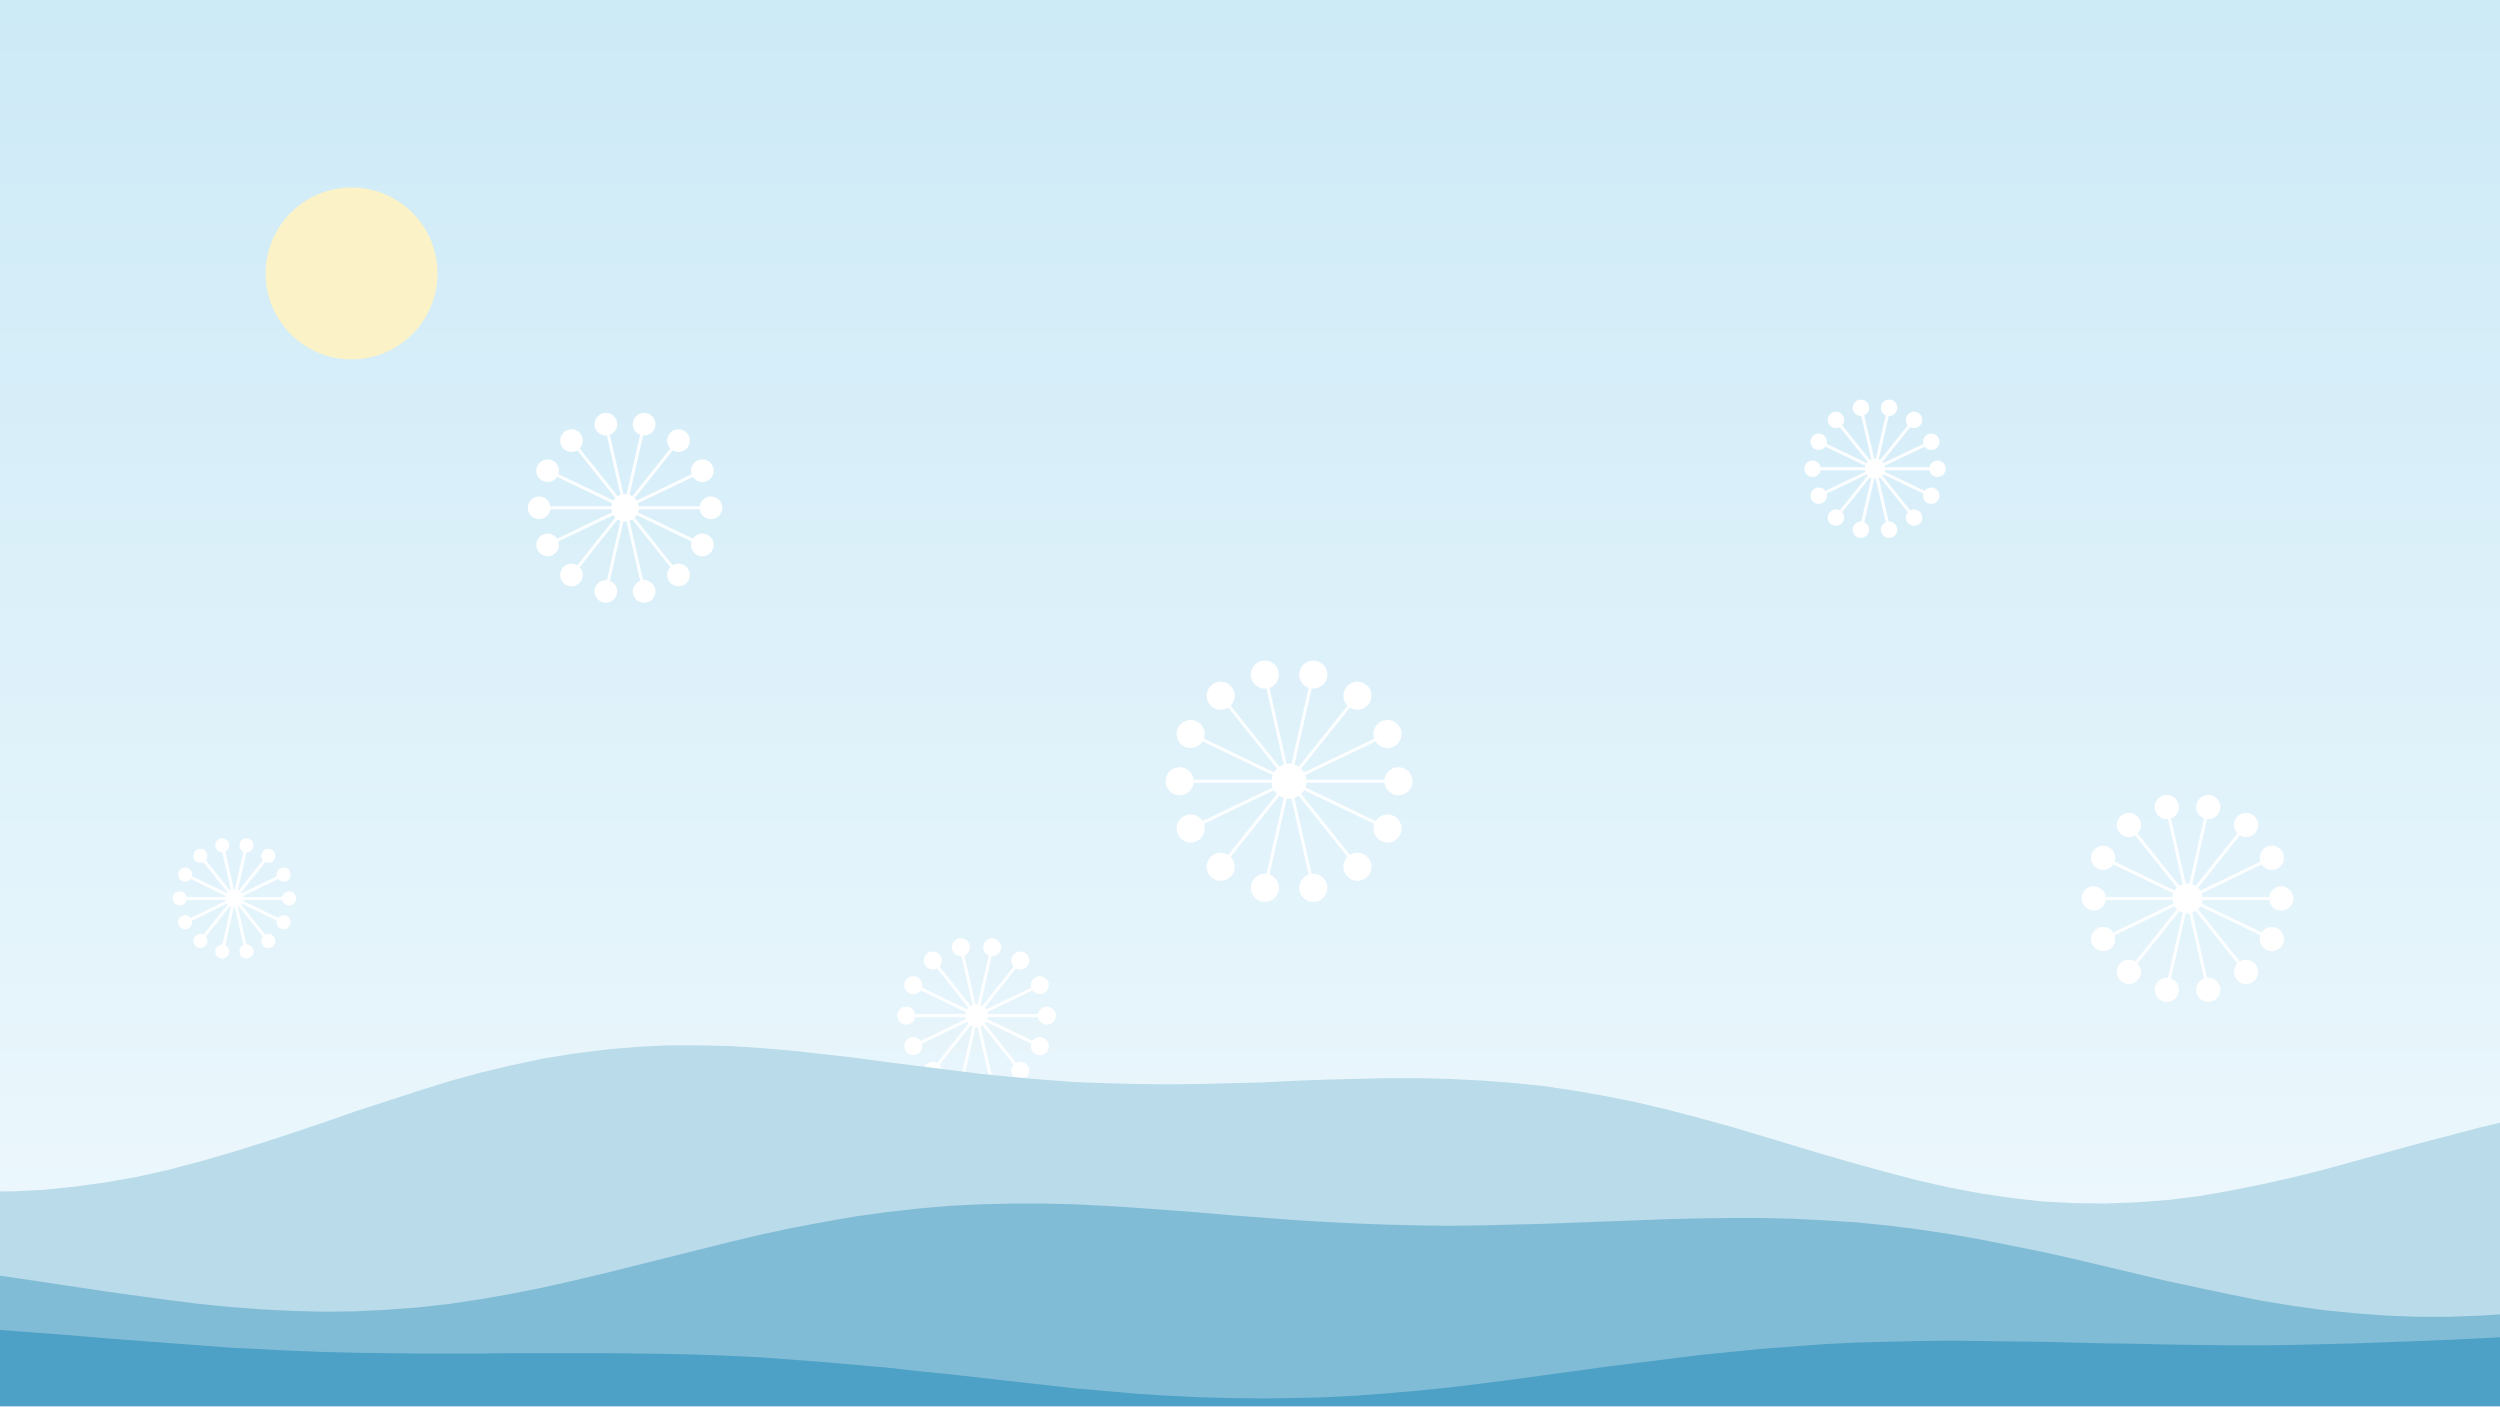
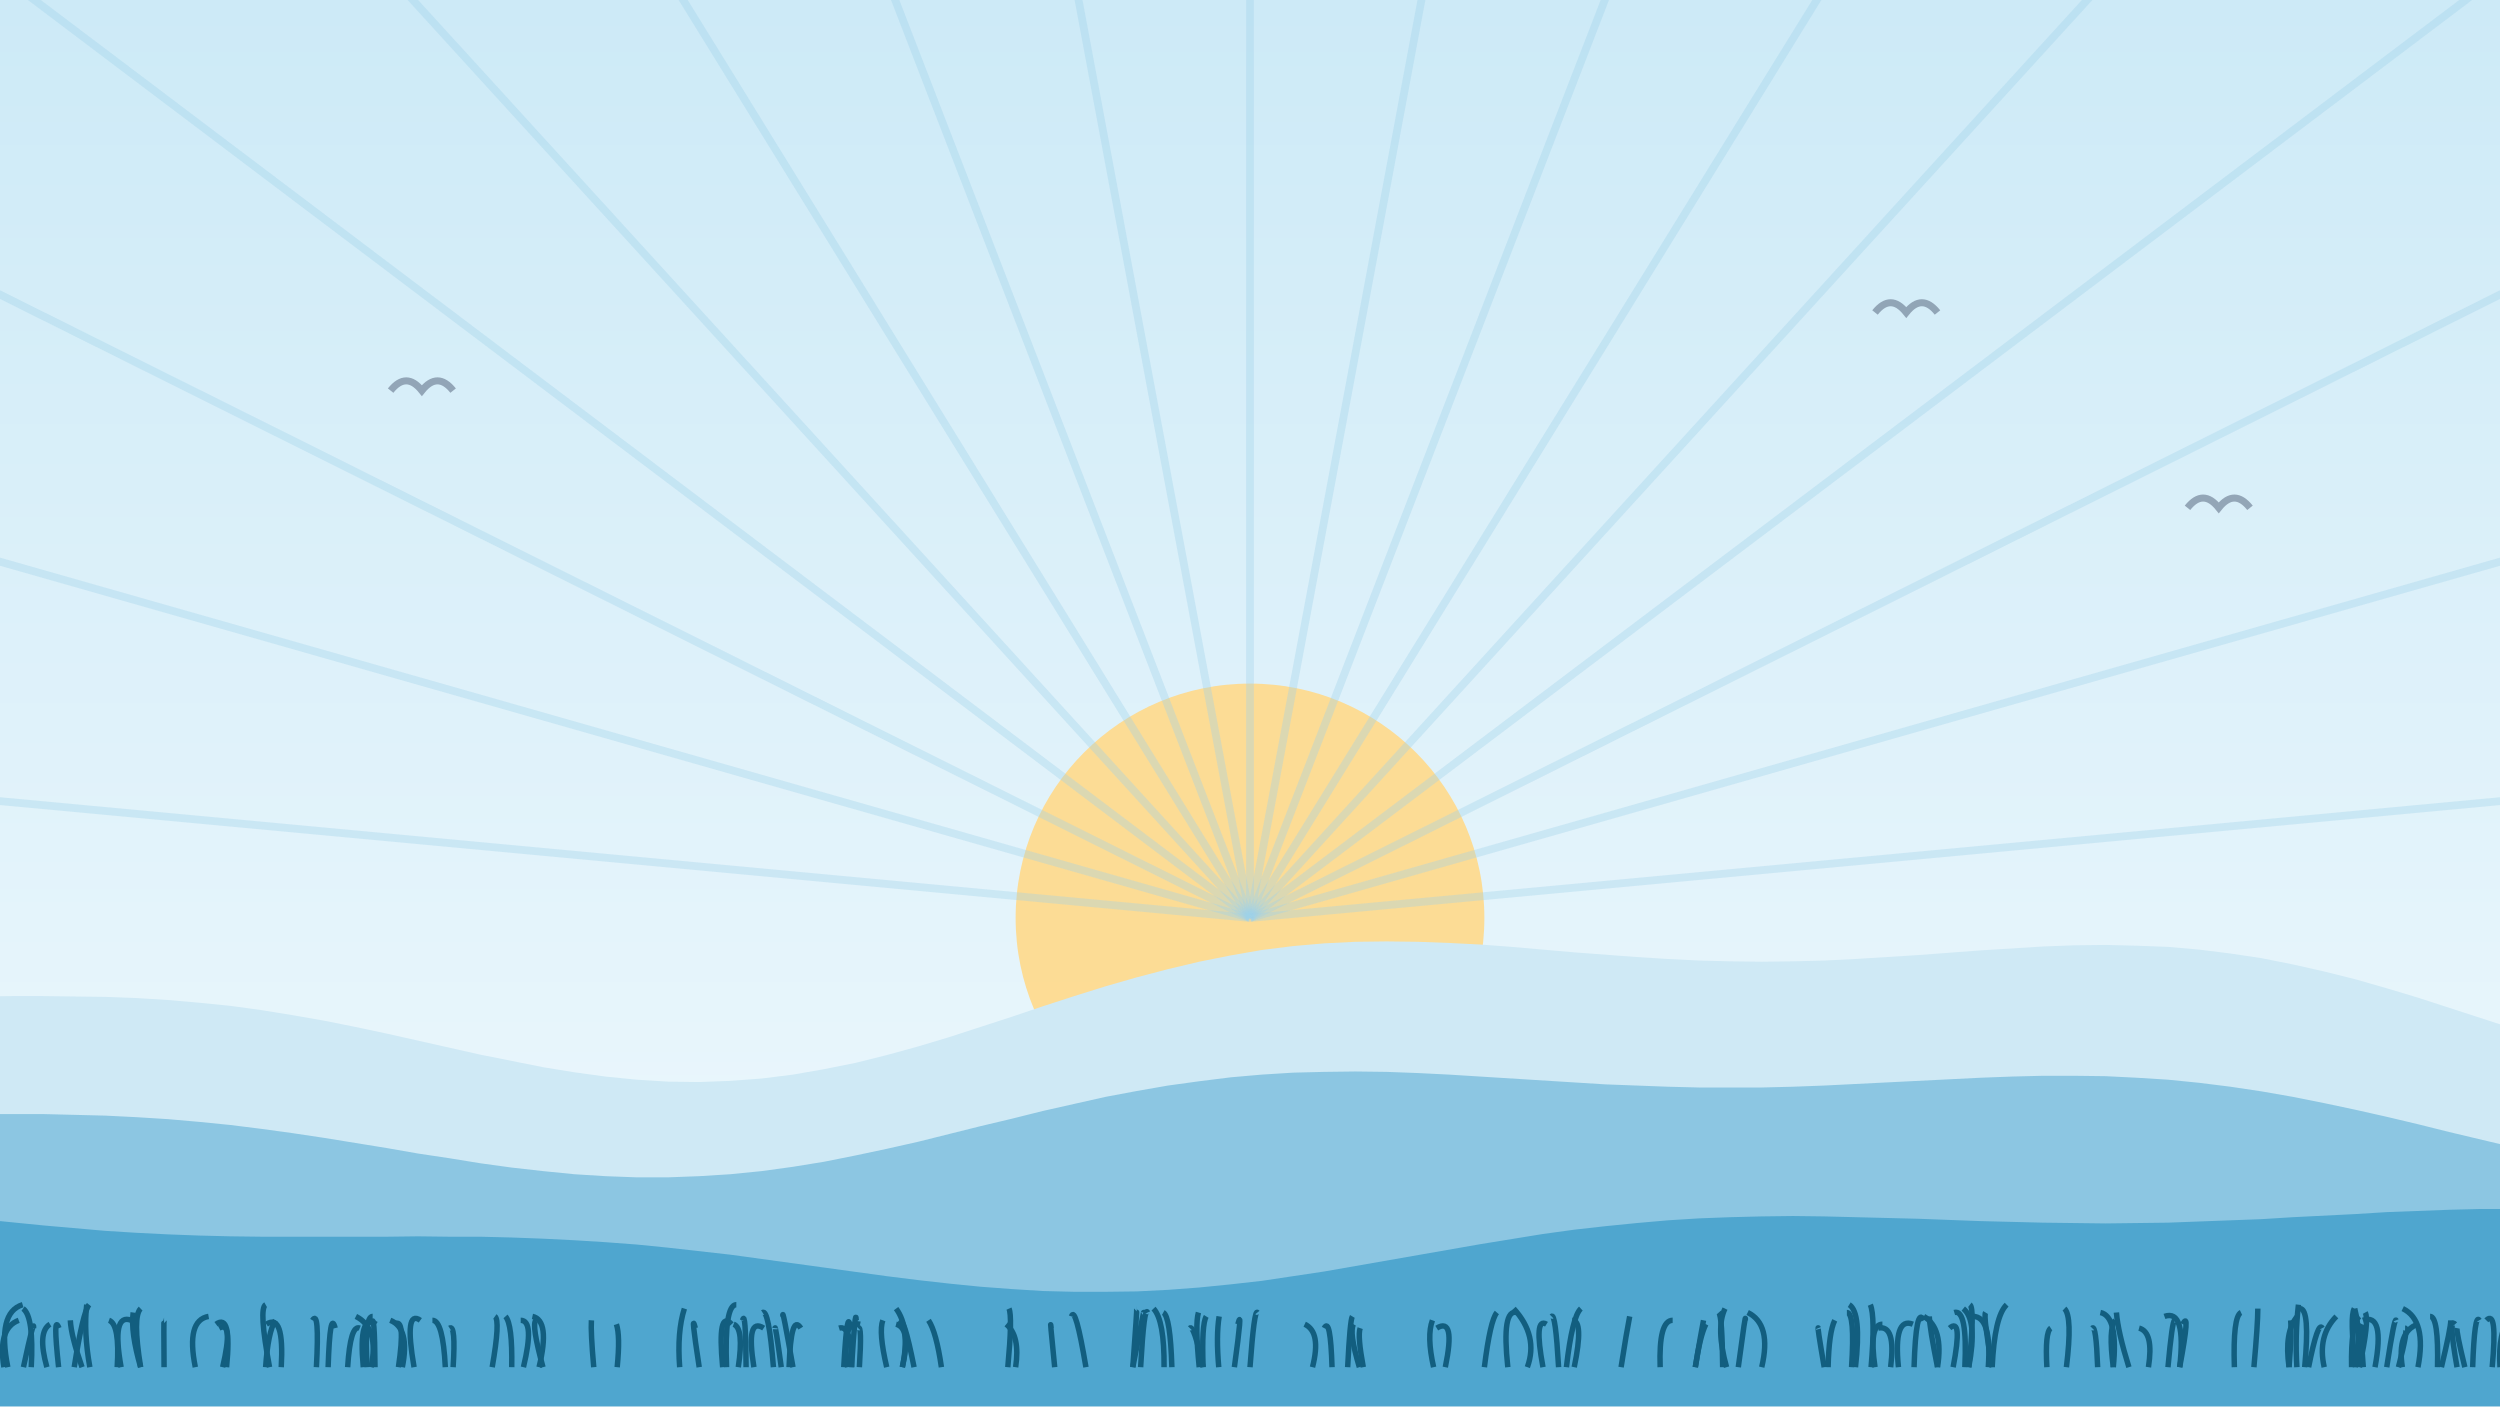
<svg xmlns="http://www.w3.org/2000/svg" viewBox="0 0 640 360" preserveAspectRatio="xMidYMax slice">
  <defs>
-     <linearGradient id="w110" x1="0" y1="0" x2="0" y2="1">
+     <linearGradient id="w105" x1="0" y1="0" x2="0" y2="1">
      <stop offset="0" stop-color="#cdeaf7" />
      <stop offset="1" stop-color="#f0f9fd" />
    </linearGradient>
  </defs>
-   <rect width="640" height="360" fill="url(#w110)" />
-   <circle cx="90" cy="70" r="22" fill="#fff4c2" opacity="0.9" />
-   <path d="M160 130 L182.0 130.0" stroke="#fff" stroke-width=".8" opacity=".9" />
-   <circle cx="182.0" cy="130.0" r="2.9" fill="#fff" />
-   <path d="M160 130 L179.8 139.5" stroke="#fff" stroke-width=".8" opacity=".9" />
-   <circle cx="179.8" cy="139.5" r="2.9" fill="#fff" />
-   <path d="M160 130 L173.7 147.2" stroke="#fff" stroke-width=".8" opacity=".9" />
-   <circle cx="173.7" cy="147.2" r="2.9" fill="#fff" />
-   <path d="M160 130 L164.9 151.4" stroke="#fff" stroke-width=".8" opacity=".9" />
-   <circle cx="164.9" cy="151.4" r="2.9" fill="#fff" />
-   <path d="M160 130 L155.1 151.4" stroke="#fff" stroke-width=".8" opacity=".9" />
-   <circle cx="155.1" cy="151.4" r="2.9" fill="#fff" />
-   <path d="M160 130 L146.3 147.2" stroke="#fff" stroke-width=".8" opacity=".9" />
-   <circle cx="146.3" cy="147.2" r="2.9" fill="#fff" />
-   <path d="M160 130 L140.2 139.5" stroke="#fff" stroke-width=".8" opacity=".9" />
-   <circle cx="140.2" cy="139.5" r="2.9" fill="#fff" />
-   <path d="M160 130 L138.0 130.0" stroke="#fff" stroke-width=".8" opacity=".9" />
-   <circle cx="138.0" cy="130.0" r="2.9" fill="#fff" />
-   <path d="M160 130 L140.2 120.5" stroke="#fff" stroke-width=".8" opacity=".9" />
-   <circle cx="140.2" cy="120.5" r="2.9" fill="#fff" />
-   <path d="M160 130 L146.3 112.8" stroke="#fff" stroke-width=".8" opacity=".9" />
-   <circle cx="146.3" cy="112.8" r="2.9" fill="#fff" />
-   <path d="M160 130 L155.1 108.6" stroke="#fff" stroke-width=".8" opacity=".9" />
-   <circle cx="155.1" cy="108.6" r="2.9" fill="#fff" />
-   <path d="M160 130 L164.9 108.6" stroke="#fff" stroke-width=".8" opacity=".9" />
-   <circle cx="164.9" cy="108.6" r="2.9" fill="#fff" />
-   <path d="M160 130 L173.7 112.8" stroke="#fff" stroke-width=".8" opacity=".9" />
-   <circle cx="173.7" cy="112.8" r="2.9" fill="#fff" />
-   <path d="M160 130 L179.8 120.5" stroke="#fff" stroke-width=".8" opacity=".9" />
-   <circle cx="179.8" cy="120.5" r="2.9" fill="#fff" />
-   <circle cx="160" cy="130" r="3.52" fill="#fff" />
-   <path d="M330 200 L358.0 200.0" stroke="#fff" stroke-width=".8" opacity=".9" />
-   <circle cx="358.0" cy="200.0" r="3.6" fill="#fff" />
-   <path d="M330 200 L355.2 212.1" stroke="#fff" stroke-width=".8" opacity=".9" />
-   <circle cx="355.2" cy="212.1" r="3.6" fill="#fff" />
-   <path d="M330 200 L347.5 221.9" stroke="#fff" stroke-width=".8" opacity=".9" />
-   <circle cx="347.5" cy="221.9" r="3.6" fill="#fff" />
-   <path d="M330 200 L336.2 227.3" stroke="#fff" stroke-width=".8" opacity=".9" />
-   <circle cx="336.2" cy="227.3" r="3.6" fill="#fff" />
-   <path d="M330 200 L323.8 227.3" stroke="#fff" stroke-width=".8" opacity=".9" />
-   <circle cx="323.8" cy="227.3" r="3.6" fill="#fff" />
-   <path d="M330 200 L312.5 221.9" stroke="#fff" stroke-width=".8" opacity=".9" />
-   <circle cx="312.5" cy="221.9" r="3.6" fill="#fff" />
-   <path d="M330 200 L304.8 212.1" stroke="#fff" stroke-width=".8" opacity=".9" />
-   <circle cx="304.8" cy="212.1" r="3.6" fill="#fff" />
-   <path d="M330 200 L302.0 200.0" stroke="#fff" stroke-width=".8" opacity=".9" />
-   <circle cx="302.0" cy="200.0" r="3.6" fill="#fff" />
-   <path d="M330 200 L304.8 187.9" stroke="#fff" stroke-width=".8" opacity=".9" />
-   <circle cx="304.8" cy="187.9" r="3.6" fill="#fff" />
-   <path d="M330 200 L312.5 178.1" stroke="#fff" stroke-width=".8" opacity=".9" />
-   <circle cx="312.5" cy="178.1" r="3.6" fill="#fff" />
-   <path d="M330 200 L323.8 172.7" stroke="#fff" stroke-width=".8" opacity=".9" />
-   <circle cx="323.8" cy="172.7" r="3.6" fill="#fff" />
-   <path d="M330 200 L336.2 172.7" stroke="#fff" stroke-width=".8" opacity=".9" />
-   <circle cx="336.2" cy="172.7" r="3.6" fill="#fff" />
-   <path d="M330 200 L347.5 178.1" stroke="#fff" stroke-width=".8" opacity=".9" />
-   <circle cx="347.5" cy="178.1" r="3.6" fill="#fff" />
-   <path d="M330 200 L355.2 187.9" stroke="#fff" stroke-width=".8" opacity=".9" />
-   <circle cx="355.2" cy="187.9" r="3.6" fill="#fff" />
-   <circle cx="330" cy="200" r="4.48" fill="#fff" />
-   <path d="M250 260 L268.0 260.0" stroke="#fff" stroke-width=".8" opacity=".9" />
-   <circle cx="268.0" cy="260.0" r="2.3" fill="#fff" />
-   <path d="M250 260 L266.2 267.8" stroke="#fff" stroke-width=".8" opacity=".9" />
-   <circle cx="266.2" cy="267.8" r="2.3" fill="#fff" />
-   <path d="M250 260 L261.2 274.1" stroke="#fff" stroke-width=".8" opacity=".9" />
-   <circle cx="261.2" cy="274.1" r="2.3" fill="#fff" />
-   <path d="M250 260 L254.0 277.5" stroke="#fff" stroke-width=".8" opacity=".9" />
-   <circle cx="254.0" cy="277.5" r="2.3" fill="#fff" />
-   <path d="M250 260 L246.0 277.5" stroke="#fff" stroke-width=".8" opacity=".9" />
-   <circle cx="246.0" cy="277.5" r="2.3" fill="#fff" />
-   <path d="M250 260 L238.8 274.1" stroke="#fff" stroke-width=".8" opacity=".9" />
-   <circle cx="238.8" cy="274.1" r="2.3" fill="#fff" />
-   <path d="M250 260 L233.8 267.8" stroke="#fff" stroke-width=".8" opacity=".9" />
-   <circle cx="233.8" cy="267.8" r="2.3" fill="#fff" />
-   <path d="M250 260 L232.0 260.0" stroke="#fff" stroke-width=".8" opacity=".9" />
-   <circle cx="232.0" cy="260.0" r="2.3" fill="#fff" />
-   <path d="M250 260 L233.8 252.2" stroke="#fff" stroke-width=".8" opacity=".9" />
-   <circle cx="233.8" cy="252.2" r="2.3" fill="#fff" />
-   <path d="M250 260 L238.8 245.9" stroke="#fff" stroke-width=".8" opacity=".9" />
-   <circle cx="238.8" cy="245.9" r="2.3" fill="#fff" />
-   <path d="M250 260 L246.0 242.5" stroke="#fff" stroke-width=".8" opacity=".9" />
-   <circle cx="246.0" cy="242.5" r="2.3" fill="#fff" />
-   <path d="M250 260 L254.0 242.5" stroke="#fff" stroke-width=".8" opacity=".9" />
-   <circle cx="254.0" cy="242.5" r="2.3" fill="#fff" />
-   <path d="M250 260 L261.2 245.9" stroke="#fff" stroke-width=".8" opacity=".9" />
-   <circle cx="261.2" cy="245.9" r="2.3" fill="#fff" />
-   <path d="M250 260 L266.2 252.2" stroke="#fff" stroke-width=".8" opacity=".9" />
-   <circle cx="266.2" cy="252.2" r="2.3" fill="#fff" />
-   <circle cx="250" cy="260" r="2.88" fill="#fff" />
-   <path d="M480 120 L496.0 120.0" stroke="#fff" stroke-width=".8" opacity=".9" />
-   <circle cx="496.0" cy="120.0" r="2.1" fill="#fff" />
-   <path d="M480 120 L494.4 126.9" stroke="#fff" stroke-width=".8" opacity=".9" />
-   <circle cx="494.4" cy="126.9" r="2.1" fill="#fff" />
-   <path d="M480 120 L490.0 132.5" stroke="#fff" stroke-width=".8" opacity=".9" />
-   <circle cx="490.0" cy="132.5" r="2.1" fill="#fff" />
-   <path d="M480 120 L483.6 135.6" stroke="#fff" stroke-width=".8" opacity=".9" />
-   <circle cx="483.6" cy="135.6" r="2.1" fill="#fff" />
-   <path d="M480 120 L476.4 135.6" stroke="#fff" stroke-width=".8" opacity=".9" />
-   <circle cx="476.4" cy="135.6" r="2.1" fill="#fff" />
-   <path d="M480 120 L470.0 132.5" stroke="#fff" stroke-width=".8" opacity=".9" />
-   <circle cx="470.0" cy="132.5" r="2.1" fill="#fff" />
-   <path d="M480 120 L465.6 126.9" stroke="#fff" stroke-width=".8" opacity=".9" />
-   <circle cx="465.6" cy="126.9" r="2.1" fill="#fff" />
-   <path d="M480 120 L464.0 120.0" stroke="#fff" stroke-width=".8" opacity=".9" />
-   <circle cx="464.0" cy="120.0" r="2.1" fill="#fff" />
-   <path d="M480 120 L465.6 113.1" stroke="#fff" stroke-width=".8" opacity=".9" />
-   <circle cx="465.6" cy="113.1" r="2.1" fill="#fff" />
-   <path d="M480 120 L470.0 107.5" stroke="#fff" stroke-width=".8" opacity=".9" />
-   <circle cx="470.0" cy="107.5" r="2.1" fill="#fff" />
-   <path d="M480 120 L476.4 104.4" stroke="#fff" stroke-width=".8" opacity=".9" />
-   <circle cx="476.4" cy="104.4" r="2.1" fill="#fff" />
-   <path d="M480 120 L483.6 104.4" stroke="#fff" stroke-width=".8" opacity=".9" />
-   <circle cx="483.6" cy="104.4" r="2.1" fill="#fff" />
-   <path d="M480 120 L490.0 107.5" stroke="#fff" stroke-width=".8" opacity=".9" />
-   <circle cx="490.0" cy="107.5" r="2.1" fill="#fff" />
-   <path d="M480 120 L494.4 113.1" stroke="#fff" stroke-width=".8" opacity=".9" />
-   <circle cx="494.4" cy="113.1" r="2.1" fill="#fff" />
-   <circle cx="480" cy="120" r="2.56" fill="#fff" />
-   <path d="M560 230 L584.0 230.0" stroke="#fff" stroke-width=".8" opacity=".9" />
-   <circle cx="584.0" cy="230.0" r="3.1" fill="#fff" />
-   <path d="M560 230 L581.6 240.4" stroke="#fff" stroke-width=".8" opacity=".9" />
-   <circle cx="581.6" cy="240.4" r="3.1" fill="#fff" />
-   <path d="M560 230 L575.0 248.8" stroke="#fff" stroke-width=".8" opacity=".9" />
-   <circle cx="575.0" cy="248.8" r="3.1" fill="#fff" />
-   <path d="M560 230 L565.3 253.4" stroke="#fff" stroke-width=".8" opacity=".9" />
-   <circle cx="565.3" cy="253.4" r="3.1" fill="#fff" />
-   <path d="M560 230 L554.7 253.4" stroke="#fff" stroke-width=".8" opacity=".9" />
-   <circle cx="554.7" cy="253.4" r="3.1" fill="#fff" />
-   <path d="M560 230 L545.0 248.8" stroke="#fff" stroke-width=".8" opacity=".9" />
-   <circle cx="545.0" cy="248.8" r="3.1" fill="#fff" />
-   <path d="M560 230 L538.4 240.4" stroke="#fff" stroke-width=".8" opacity=".9" />
-   <circle cx="538.4" cy="240.4" r="3.1" fill="#fff" />
-   <path d="M560 230 L536.0 230.0" stroke="#fff" stroke-width=".8" opacity=".9" />
-   <circle cx="536.0" cy="230.0" r="3.1" fill="#fff" />
-   <path d="M560 230 L538.4 219.6" stroke="#fff" stroke-width=".8" opacity=".9" />
-   <circle cx="538.4" cy="219.6" r="3.1" fill="#fff" />
-   <path d="M560 230 L545.0 211.2" stroke="#fff" stroke-width=".8" opacity=".9" />
-   <circle cx="545.0" cy="211.2" r="3.1" fill="#fff" />
-   <path d="M560 230 L554.7 206.6" stroke="#fff" stroke-width=".8" opacity=".9" />
-   <circle cx="554.7" cy="206.6" r="3.1" fill="#fff" />
-   <path d="M560 230 L565.3 206.6" stroke="#fff" stroke-width=".8" opacity=".9" />
-   <circle cx="565.3" cy="206.6" r="3.1" fill="#fff" />
-   <path d="M560 230 L575.0 211.2" stroke="#fff" stroke-width=".8" opacity=".9" />
-   <circle cx="575.0" cy="211.2" r="3.1" fill="#fff" />
-   <path d="M560 230 L581.6 219.6" stroke="#fff" stroke-width=".8" opacity=".9" />
-   <circle cx="581.6" cy="219.6" r="3.1" fill="#fff" />
-   <circle cx="560" cy="230" r="3.84" fill="#fff" />
-   <path d="M60 230 L74.0 230.0" stroke="#fff" stroke-width=".8" opacity=".9" />
-   <circle cx="74.0" cy="230.0" r="1.8" fill="#fff" />
-   <path d="M60 230 L72.6 236.1" stroke="#fff" stroke-width=".8" opacity=".9" />
-   <circle cx="72.6" cy="236.1" r="1.8" fill="#fff" />
-   <path d="M60 230 L68.7 240.9" stroke="#fff" stroke-width=".8" opacity=".9" />
-   <circle cx="68.7" cy="240.9" r="1.8" fill="#fff" />
-   <path d="M60 230 L63.1 243.6" stroke="#fff" stroke-width=".8" opacity=".9" />
-   <circle cx="63.1" cy="243.6" r="1.8" fill="#fff" />
-   <path d="M60 230 L56.9 243.6" stroke="#fff" stroke-width=".8" opacity=".9" />
-   <circle cx="56.9" cy="243.6" r="1.8" fill="#fff" />
-   <path d="M60 230 L51.3 240.9" stroke="#fff" stroke-width=".8" opacity=".9" />
-   <circle cx="51.3" cy="240.9" r="1.8" fill="#fff" />
-   <path d="M60 230 L47.4 236.1" stroke="#fff" stroke-width=".8" opacity=".9" />
-   <circle cx="47.4" cy="236.1" r="1.8" fill="#fff" />
-   <path d="M60 230 L46.0 230.0" stroke="#fff" stroke-width=".8" opacity=".9" />
-   <circle cx="46.0" cy="230.0" r="1.8" fill="#fff" />
-   <path d="M60 230 L47.4 223.9" stroke="#fff" stroke-width=".8" opacity=".9" />
-   <circle cx="47.4" cy="223.9" r="1.8" fill="#fff" />
-   <path d="M60 230 L51.3 219.1" stroke="#fff" stroke-width=".8" opacity=".9" />
-   <circle cx="51.3" cy="219.1" r="1.8" fill="#fff" />
-   <path d="M60 230 L56.9 216.4" stroke="#fff" stroke-width=".8" opacity=".9" />
-   <circle cx="56.9" cy="216.4" r="1.8" fill="#fff" />
-   <path d="M60 230 L63.1 216.4" stroke="#fff" stroke-width=".8" opacity=".9" />
-   <circle cx="63.1" cy="216.4" r="1.8" fill="#fff" />
-   <path d="M60 230 L68.7 219.1" stroke="#fff" stroke-width=".8" opacity=".9" />
-   <circle cx="68.7" cy="219.1" r="1.8" fill="#fff" />
-   <path d="M60 230 L72.6 223.9" stroke="#fff" stroke-width=".8" opacity=".9" />
-   <circle cx="72.6" cy="223.9" r="1.8" fill="#fff" />
-   <circle cx="60" cy="230" r="2.24" fill="#fff" />
-   <path d="M-5 360 L-5 285 L-5 305.0 L3 305.0 L11 304.6 L19 303.8 L27 302.7 L35 301.3 L43 299.5 L51 297.4 L59 295.1 L67 292.6 L75 290.0 L83 287.3 L91 284.5 L99 281.9 L107 279.3 L115 276.8 L123 274.6 L131 272.7 L139 271.0 L147 269.7 L155 268.7 L163 268.0 L171 267.6 L179 267.6 L187 267.8 L195 268.3 L203 269.0 L211 269.9 L219 270.8 L227 271.9 L235 272.9 L243 273.9 L251 274.9 L259 275.7 L267 276.4 L275 277.0 L283 277.3 L291 277.5 L299 277.6 L307 277.5 L315 277.3 L323 277.1 L331 276.7 L339 276.4 L347 276.2 L355 276.0 L363 276.0 L371 276.2 L379 276.6 L387 277.2 L395 278.0 L403 279.2 L411 280.6 L419 282.2 L427 284.1 L435 286.2 L443 288.4 L451 290.8 L459 293.2 L467 295.6 L475 297.9 L483 300.1 L491 302.2 L499 304.0 L507 305.5 L515 306.7 L523 307.6 L531 308.0 L539 308.1 L547 307.8 L555 307.2 L563 306.2 L571 304.8 L579 303.2 L587 301.4 L595 299.4 L603 297.2 L611 295.0 L619 292.8 L627 290.7 L635 288.6 L643 286.7 L645 360Z" fill="#badbe9" opacity="1" />
-   <path d="M-5 360 L-5 320 L-5 325.9 L3 327.0 L11 328.2 L19 329.4 L27 330.6 L35 331.7 L43 332.8 L51 333.8 L59 334.6 L67 335.2 L75 335.6 L83 335.8 L91 335.7 L99 335.3 L107 334.7 L115 333.8 L123 332.6 L131 331.2 L139 329.6 L147 327.8 L155 325.9 L163 323.9 L171 321.9 L179 319.9 L187 317.9 L195 316.0 L203 314.3 L211 312.8 L219 311.4 L227 310.3 L235 309.4 L243 308.7 L251 308.3 L259 308.1 L267 308.1 L275 308.3 L283 308.7 L291 309.2 L299 309.8 L307 310.4 L315 311.1 L323 311.7 L331 312.3 L339 312.8 L347 313.2 L355 313.5 L363 313.7 L371 313.8 L379 313.7 L387 313.5 L395 313.3 L403 313.0 L411 312.7 L419 312.4 L427 312.1 L435 311.9 L443 311.8 L451 311.8 L459 312.0 L467 312.4 L475 312.9 L483 313.7 L491 314.7 L499 315.9 L507 317.3 L515 318.9 L523 320.5 L531 322.3 L539 324.2 L547 326.1 L555 328.0 L563 329.7 L571 331.4 L579 333.0 L587 334.3 L595 335.4 L603 336.2 L611 336.8 L619 337.1 L627 337.1 L635 336.8 L643 336.3 L645 360Z" fill="#81bcd6" opacity="1" />
-   <path d="M-5 360 L-5 348 L-5 340.1 L3 340.7 L11 341.3 L19 341.9 L27 342.6 L35 343.2 L43 343.8 L51 344.4 L59 345.0 L67 345.4 L75 345.8 L83 346.1 L91 346.3 L99 346.4 L107 346.5 L115 346.5 L123 346.5 L131 346.4 L139 346.4 L147 346.4 L155 346.4 L163 346.5 L171 346.6 L179 346.8 L187 347.1 L195 347.5 L203 348.1 L211 348.7 L219 349.4 L227 350.1 L235 351.0 L243 351.8 L251 352.7 L259 353.6 L267 354.5 L275 355.4 L283 356.1 L291 356.8 L299 357.3 L307 357.7 L315 357.9 L323 358.0 L331 357.9 L339 357.7 L347 357.3 L355 356.7 L363 356.0 L371 355.2 L379 354.2 L387 353.2 L395 352.1 L403 351.0 L411 349.9 L419 348.9 L427 347.9 L435 346.9 L443 346.1 L451 345.3 L459 344.7 L467 344.1 L475 343.7 L483 343.5 L491 343.3 L499 343.2 L507 343.3 L515 343.4 L523 343.5 L531 343.7 L539 343.9 L547 344.0 L555 344.2 L563 344.3 L571 344.4 L579 344.4 L587 344.3 L595 344.1 L603 343.9 L611 343.6 L619 343.3 L627 343.0 L635 342.6 L643 342.2 L645 360Z" fill="#489ec4" opacity="0.9" />
+   <rect width="640" height="360" fill="url(#w105)" />
+   <circle cx="320" cy="235" r="60" fill="#ffd98a" opacity="0.9" />
+   <path d="M320 235 L748 195" stroke="#9fd0e8" stroke-width="2" opacity="0.35" />
+   <path d="M320 235 L734 117" stroke="#9fd0e8" stroke-width="2" opacity="0.35" />
+   <path d="M320 235 L705 43" stroke="#9fd0e8" stroke-width="2" opacity="0.35" />
+   <path d="M320 235 L663 -24" stroke="#9fd0e8" stroke-width="2" opacity="0.35" />
+   <path d="M320 235 L610 -83" stroke="#9fd0e8" stroke-width="2" opacity="0.35" />
+   <path d="M320 235 L546 -131" stroke="#9fd0e8" stroke-width="2" opacity="0.35" />
+   <path d="M320 235 L475 -166" stroke="#9fd0e8" stroke-width="2" opacity="0.35" />
+   <path d="M320 235 L399 -188" stroke="#9fd0e8" stroke-width="2" opacity="0.35" />
+   <path d="M320 235 L320 -195" stroke="#9fd0e8" stroke-width="2" opacity="0.35" />
+   <path d="M320 235 L241 -188" stroke="#9fd0e8" stroke-width="2" opacity="0.35" />
+   <path d="M320 235 L165 -166" stroke="#9fd0e8" stroke-width="2" opacity="0.35" />
+   <path d="M320 235 L94 -131" stroke="#9fd0e8" stroke-width="2" opacity="0.35" />
+   <path d="M320 235 L30 -83" stroke="#9fd0e8" stroke-width="2" opacity="0.35" />
+   <path d="M320 235 L-23 -24" stroke="#9fd0e8" stroke-width="2" opacity="0.35" />
+   <path d="M320 235 L-65 43" stroke="#9fd0e8" stroke-width="2" opacity="0.35" />
+   <path d="M320 235 L-94 117" stroke="#9fd0e8" stroke-width="2" opacity="0.35" />
+   <path d="M320 235 L-108 195" stroke="#9fd0e8" stroke-width="2" opacity="0.35" />
+   <path d="M-5 360 L-5 255 L-5 255.1 L3 255.0 L11 255.0 L19 255.1 L27 255.2 L35 255.5 L43 256.0 L51 256.7 L59 257.5 L67 258.6 L75 259.9 L83 261.3 L91 262.9 L99 264.6 L107 266.4 L115 268.2 L123 270.0 L131 271.6 L139 273.2 L147 274.5 L155 275.6 L163 276.4 L171 276.9 L179 277.0 L187 276.7 L195 276.1 L203 275.1 L211 273.7 L219 272.1 L227 270.1 L235 267.9 L243 265.5 L251 262.9 L259 260.3 L267 257.6 L275 255.0 L283 252.5 L291 250.2 L299 248.1 L307 246.2 L315 244.6 L323 243.2 L331 242.2 L339 241.5 L347 241.1 L355 241.0 L363 241.1 L371 241.4 L379 241.8 L387 242.4 L395 243.1 L403 243.8 L411 244.4 L419 245.0 L427 245.5 L435 245.9 L443 246.1 L451 246.2 L459 246.1 L467 245.9 L475 245.5 L483 245.0 L491 244.5 L499 243.9 L507 243.3 L515 242.8 L523 242.3 L531 242.0 L539 241.9 L547 242.1 L555 242.4 L563 243.1 L571 244.1 L579 245.3 L587 246.9 L595 248.7 L603 250.7 L611 253.0 L619 255.4 L627 258.0 L635 260.6 L643 263.2 L645 360Z" fill="#cfe9f5" opacity="1" />
+   <path d="M-5 360 L-5 285 L-5 285.2 L3 285.2 L11 285.2 L19 285.4 L27 285.6 L35 286.0 L43 286.5 L51 287.2 L59 288.0 L67 289.0 L75 290.1 L83 291.3 L91 292.6 L99 293.9 L107 295.3 L115 296.5 L123 297.8 L131 298.9 L139 299.8 L147 300.6 L155 301.1 L163 301.4 L171 301.4 L179 301.1 L187 300.6 L195 299.8 L203 298.7 L211 297.4 L219 295.8 L227 294.1 L235 292.3 L243 290.3 L251 288.3 L259 286.4 L267 284.4 L275 282.6 L283 280.8 L291 279.3 L299 277.9 L307 276.8 L315 275.8 L323 275.1 L331 274.6 L339 274.4 L347 274.3 L355 274.4 L363 274.7 L371 275.1 L379 275.6 L387 276.1 L395 276.6 L403 277.1 L411 277.6 L419 277.9 L427 278.2 L435 278.4 L443 278.4 L451 278.4 L459 278.2 L467 277.9 L475 277.5 L483 277.1 L491 276.7 L499 276.3 L507 275.9 L515 275.6 L523 275.4 L531 275.4 L539 275.5 L547 275.9 L555 276.4 L563 277.2 L571 278.2 L579 279.4 L587 280.8 L595 282.4 L603 284.1 L611 285.9 L619 287.8 L627 289.8 L635 291.7 L643 293.6 L645 360Z" fill="#8cc6e2" opacity="1" />
+   <path d="M-5 360 L-5 318 L-5 312.1 L3 312.9 L11 313.7 L19 314.4 L27 315.1 L35 315.6 L43 316.0 L51 316.3 L59 316.5 L67 316.6 L75 316.6 L83 316.6 L91 316.6 L99 316.6 L107 316.5 L115 316.6 L123 316.6 L131 316.8 L139 317.1 L147 317.5 L155 318.0 L163 318.6 L171 319.4 L179 320.3 L187 321.2 L195 322.3 L203 323.4 L211 324.5 L219 325.6 L227 326.7 L235 327.7 L243 328.6 L251 329.4 L259 330.0 L267 330.5 L275 330.7 L283 330.7 L291 330.6 L299 330.2 L307 329.6 L315 328.8 L323 327.9 L331 326.7 L339 325.5 L347 324.1 L355 322.7 L363 321.3 L371 319.9 L379 318.5 L387 317.2 L395 315.9 L403 314.8 L411 313.9 L419 313.1 L427 312.4 L435 311.9 L443 311.6 L451 311.4 L459 311.3 L467 311.4 L475 311.6 L483 311.8 L491 312.0 L499 312.3 L507 312.6 L515 312.8 L523 313.0 L531 313.1 L539 313.2 L547 313.1 L555 313.0 L563 312.7 L571 312.4 L579 312.1 L587 311.6 L595 311.2 L603 310.8 L611 310.3 L619 310.0 L627 309.7 L635 309.5 L643 309.5 L645 360Z" fill="#4fa6cf" opacity="1" />
+   <path d="M399 350 q-0.8 -14 -1.8 -13" stroke="#125e7f" stroke-width="1.4" fill="none" />
+   <path d="M475 350 q1.6 -14 -1.6 -16" stroke="#125e7f" stroke-width="1.4" fill="none" />
+   <path d="M509 350 q0.9 -13 -3.9 -13" stroke="#125e7f" stroke-width="1.4" fill="none" />
+   <path d="M603 350 q-1.5 -13 -0.3 -15" stroke="#125e7f" stroke-width="1.4" fill="none" />
+   <path d="M474 350 q0.9 -14 -1.2 -14" stroke="#125e7f" stroke-width="1.4" fill="none" />
+   <path d="M590 350 q1.4 -15 -1.2 -15" stroke="#125e7f" stroke-width="1.4" fill="none" />
+   <path d="M19 350 q2.2 -14 3.8 -16" stroke="#125e7f" stroke-width="1.4" fill="none" />
+   <path d="M298 350 q0.1 -12 -2.7 -15" stroke="#125e7f" stroke-width="1.4" fill="none" />
+   <path d="M604 350 q2.6 -12 1.5 -14" stroke="#125e7f" stroke-width="1.4" fill="none" />
+   <path d="M415 350 q1.4 -9 2.2 -13" stroke="#125e7f" stroke-width="1.4" fill="none" />
+   <path d="M577 350 q1.0 -11 1.0 -15" stroke="#125e7f" stroke-width="1.4" fill="none" />
+   <path d="M72 350 q0.8 -14 -3.8 -11" stroke="#125e7f" stroke-width="1.4" fill="none" />
+   <path d="M300 350 q-0.4 -13 -2.2 -14" stroke="#125e7f" stroke-width="1.4" fill="none" />
+   <path d="M158 350 q0.8 -8 -0.2 -11" stroke="#125e7f" stroke-width="1.4" fill="none" />
+   <path d="M348 350 q-2.7 -9 -1.5 -11" stroke="#125e7f" stroke-width="1.4" fill="none" />
+   <path d="M367 350 q-1.8 -8 -0.3 -12" stroke="#125e7f" stroke-width="1.4" fill="none" />
+   <path d="M8 350 q0.7 -13 -2.1 -15" stroke="#125e7f" stroke-width="1.4" fill="none" />
+   <path d="M139 350 q-3.0 -11 -1.8 -12" stroke="#125e7f" stroke-width="1.4" fill="none" />
+   <path d="M179 350 q-2.3 -15 -1.0 -10" stroke="#125e7f" stroke-width="1.4" fill="none" />
+   <path d="M586 350 q0.7 -9 0.4 -12" stroke="#125e7f" stroke-width="1.4" fill="none" />
+   <path d="M490 350 q0.5 -16 2.5 -12" stroke="#125e7f" stroke-width="1.4" fill="none" />
+   <path d="M102 350 q1.9 -13 -1.0 -11" stroke="#125e7f" stroke-width="1.4" fill="none" />
+   <path d="M510 350 q0.6 -13 3.7 -16" stroke="#125e7f" stroke-width="1.4" fill="none" />
+   <path d="M89 350 q0.7 -11 3.1 -10" stroke="#125e7f" stroke-width="1.4" fill="none" />
+   <path d="M395 350 q-2.4 -13 0.9 -11" stroke="#125e7f" stroke-width="1.4" fill="none" />
+   <path d="M81 350 q0.8 -15 -1.0 -12" stroke="#125e7f" stroke-width="1.4" fill="none" />
+   <path d="M1 350 q-1.6 -10 3.8 -12" stroke="#125e7f" stroke-width="1.4" fill="none" />
+   <path d="M558 350 q2.8 -15 0.8 -11" stroke="#125e7f" stroke-width="1.4" fill="none" />
+   <path d="M134 350 q2.9 -12 -0.7 -12" stroke="#125e7f" stroke-width="1.4" fill="none" />
+   <path d="M138 350 q2.9 -12 -1.7 -13" stroke="#125e7f" stroke-width="1.4" fill="none" />
+   <path d="M629 350 q-2.3 -13 -0.5 -11" stroke="#125e7f" stroke-width="1.4" fill="none" />
+   <path d="M558 350 q1.7 -15 -3.9 -13" stroke="#125e7f" stroke-width="1.4" fill="none" />
+   <path d="M185 350 q-1.4 -15 2.3 -11" stroke="#125e7f" stroke-width="1.4" fill="none" />
+   <path d="M615 350 q-1.4 -9 3.9 -11" stroke="#125e7f" stroke-width="1.4" fill="none" />
+   <path d="M345 350 q0.6 -12 1.2 -13" stroke="#125e7f" stroke-width="1.4" fill="none" />
+   <path d="M434 350 q1.5 -9 2.1 -12" stroke="#125e7f" stroke-width="1.4" fill="none" />
+   <path d="M131 350 q0.2 -11 -1.6 -13" stroke="#125e7f" stroke-width="1.4" fill="none" />
+   <path d="M602 350 q-0.2 -11 2.0 -13" stroke="#125e7f" stroke-width="1.4" fill="none" />
+   <path d="M442 350 q-2.8 -10 -0.4 -15" stroke="#125e7f" stroke-width="1.4" fill="none" />
+   <path d="M619 350 q2.3 -12 -3.9 -15" stroke="#125e7f" stroke-width="1.4" fill="none" />
+   <path d="M572 350 q-0.4 -13 1.7 -14" stroke="#125e7f" stroke-width="1.4" fill="none" />
+   <path d="M191 350 q-0.1 -15 -0.9 -12" stroke="#125e7f" stroke-width="1.4" fill="none" />
+   <path d="M231 350 q2.1 -10 -1.6 -15" stroke="#125e7f" stroke-width="1.4" fill="none" />
+   <path d="M106 350 q-2.6 -15 1.6 -12" stroke="#125e7f" stroke-width="1.4" fill="none" />
+   <path d="M93 350 q-1.3 -14 3.3 -11" stroke="#125e7f" stroke-width="1.4" fill="none" />
+   <path d="M42 350 q-0.1 -12 -0.0 -12" stroke="#125e7f" stroke-width="1.4" fill="none" />
+   <path d="M193 350 q-2.1 -13 2.5 -10" stroke="#125e7f" stroke-width="1.4" fill="none" />
+   <path d="M386 350 q-1.6 -15 2.3 -14" stroke="#125e7f" stroke-width="1.4" fill="none" />
+   <path d="M2 350 q-2.8 -14 3.8 -16" stroke="#125e7f" stroke-width="1.4" fill="none" />
+   <path d="M434 350 q1.2 -8 2.7 -11" stroke="#125e7f" stroke-width="1.4" fill="none" />
+   <path d="M216 350 q0.9 -16 1.7 -10" stroke="#125e7f" stroke-width="1.4" fill="none" />
+   <path d="M198 350 q-1.2 -15 -2.8 -14" stroke="#125e7f" stroke-width="1.4" fill="none" />
+   <path d="M524 350 q-0.5 -9 1.0 -10" stroke="#125e7f" stroke-width="1.4" fill="none" />
+   <path d="M308 350 q-2.4 -11 -3.4 -10" stroke="#125e7f" stroke-width="1.4" fill="none" />
+   <path d="M202 350 q0.5 -14 3.0 -10" stroke="#125e7f" stroke-width="1.4" fill="none" />
+   <path d="M308 350 q-0.4 -11 0.8 -13" stroke="#125e7f" stroke-width="1.4" fill="none" />
+   <path d="M451 350 q2.6 -11 -3.6 -14" stroke="#125e7f" stroke-width="1.4" fill="none" />
+   <path d="M36 350 q-2.1 -13 0.0 -15" stroke="#125e7f" stroke-width="1.4" fill="none" />
+   <path d="M624 350 q0.3 -13 -1.9 -13" stroke="#125e7f" stroke-width="1.4" fill="none" />
+   <path d="M15 350 q-1.5 -14 0.1 -10" stroke="#125e7f" stroke-width="1.4" fill="none" />
+   <path d="M480 350 q-1.6 -11 1.9 -11" stroke="#125e7f" stroke-width="1.4" fill="none" />
+   <path d="M541 350 q1.3 -13 -3.3 -14" stroke="#125e7f" stroke-width="1.4" fill="none" />
+   <path d="M12 350 q-2.5 -9 0.8 -11" stroke="#125e7f" stroke-width="1.4" fill="none" />
+   <path d="M504 350 q2.3 -12 -1.4 -15" stroke="#125e7f" stroke-width="1.4" fill="none" />
+   <path d="M234 350 q-2.8 -14 -3.6 -11" stroke="#125e7f" stroke-width="1.4" fill="none" />
+   <path d="M370 350 q2.7 -13 -2.2 -10" stroke="#125e7f" stroke-width="1.4" fill="none" />
+   <path d="M6 350 q2.8 -13 2.6 -10" stroke="#125e7f" stroke-width="1.4" fill="none" />
+   <path d="M30 350 q0.7 -11 -2.1 -12" stroke="#125e7f" stroke-width="1.4" fill="none" />
+   <path d="M116 350 q0.7 -11 -0.9 -10" stroke="#125e7f" stroke-width="1.4" fill="none" />
+   <path d="M611 350 q2.0 -13 2.4 -12" stroke="#125e7f" stroke-width="1.4" fill="none" />
+   <path d="M126 350 q2.1 -12 0.7 -13" stroke="#125e7f" stroke-width="1.4" fill="none" />
+   <path d="M484 350 q1.4 -11 -3.2 -10" stroke="#125e7f" stroke-width="1.4" fill="none" />
+   <path d="M595 350 q-1.8 -8 3.1 -13" stroke="#125e7f" stroke-width="1.4" fill="none" />
+   <path d="M603 350 q1.6 -8 -0.2 -15" stroke="#125e7f" stroke-width="1.4" fill="none" />
+   <path d="M220 350 q0.7 -11 -0.3 -10" stroke="#125e7f" stroke-width="1.4" fill="none" />
+   <path d="M227 350 q-2.1 -9 -1.0 -12" stroke="#125e7f" stroke-width="1.4" fill="none" />
+   <path d="M336 350 q2.3 -9 -2.0 -11" stroke="#125e7f" stroke-width="1.4" fill="none" />
+   <path d="M496 350 q-2.0 -10 -2.1 -13" stroke="#125e7f" stroke-width="1.4" fill="none" />
+   <path d="M69 350 q-2.8 -15 -1.0 -16" stroke="#125e7f" stroke-width="1.4" fill="none" />
+   <path d="M479 350 q1.1 -13 -0.2 -16" stroke="#125e7f" stroke-width="1.4" fill="none" />
+   <path d="M510 350 q-2.3 -13 -1.7 -14" stroke="#125e7f" stroke-width="1.4" fill="none" />
+   <path d="M550 350 q1.4 -9 -2.4 -10" stroke="#125e7f" stroke-width="1.4" fill="none" />
+   <path d="M23 350 q-1.6 -9 -0.8 -16" stroke="#125e7f" stroke-width="1.4" fill="none" />
+   <path d="M605 350 q-0.8 -10 -0.3 -11" stroke="#125e7f" stroke-width="1.4" fill="none" />
+   <path d="M58 350 q1.4 -14 -2.7 -11" stroke="#125e7f" stroke-width="1.4" fill="none" />
+   <path d="M218 350 q1.0 -16 1.2 -12" stroke="#125e7f" stroke-width="1.4" fill="none" />
+   <path d="M391 350 q2.9 -8 -3.5 -15" stroke="#125e7f" stroke-width="1.4" fill="none" />
+   <path d="M588 350 q-0.5 -8 0.4 -16" stroke="#125e7f" stroke-width="1.4" fill="none" />
+   <path d="M218 350 q0.1 -11 -3.2 -10" stroke="#125e7f" stroke-width="1.4" fill="none" />
+   <path d="M591 350 q2.4 -12 3.5 -10" stroke="#125e7f" stroke-width="1.4" fill="none" />
+   <path d="M349 350 q-1.5 -8 -0.8 -10" stroke="#125e7f" stroke-width="1.4" fill="none" />
+   <path d="M200 350 q-1.5 -11 -1.6 -10" stroke="#125e7f" stroke-width="1.4" fill="none" />
+   <path d="M203 350 q-2.8 -16 -2.6 -13" stroke="#125e7f" stroke-width="1.4" fill="none" />
+   <path d="M114 350 q-0.6 -12 -3.3 -12" stroke="#125e7f" stroke-width="1.4" fill="none" />
+   <path d="M50 350 q-2.4 -12 3.4 -13" stroke="#125e7f" stroke-width="1.4" fill="none" />
+   <path d="M95 350 q2.1 -10 -3.9 -13" stroke="#125e7f" stroke-width="1.4" fill="none" />
+   <path d="M441 350 q-0.1 -13 -1.0 -14" stroke="#125e7f" stroke-width="1.4" fill="none" />
+   <path d="M638 350 q1.4 -15 -1.5 -12" stroke="#125e7f" stroke-width="1.4" fill="none" />
+   <path d="M103 350 q2.0 -10 -3.1 -12" stroke="#125e7f" stroke-width="1.4" fill="none" />
+   <path d="M31 350 q-2.5 -14 2.6 -12" stroke="#125e7f" stroke-width="1.4" fill="none" />
+   <path d="M631 350 q-2.2 -9 -2.0 -10" stroke="#125e7f" stroke-width="1.4" fill="none" />
+   <path d="M341 350 q-0.4 -13 -2.0 -10" stroke="#125e7f" stroke-width="1.4" fill="none" />
+   <path d="M260 350 q1.2 -8 -2.4 -11" stroke="#125e7f" stroke-width="1.4" fill="none" />
+   <path d="M152 350 q-0.8 -9 -0.6 -12" stroke="#125e7f" stroke-width="1.4" fill="none" />
+   <path d="M380 350 q1.5 -12 3.2 -14" stroke="#125e7f" stroke-width="1.4" fill="none" />
+   <path d="M529 350 q1.6 -13 -0.5 -15" stroke="#125e7f" stroke-width="1.4" fill="none" />
+   <path d="M292 350 q0.9 -16 1.8 -14" stroke="#125e7f" stroke-width="1.4" fill="none" />
+   <path d="M270 350 q-1.4 -14 -0.9 -10" stroke="#125e7f" stroke-width="1.4" fill="none" />
+   <path d="M36 350 q-2.6 -9 -1.9 -14" stroke="#125e7f" stroke-width="1.4" fill="none" />
+   <path d="M586 350 q-1.3 -9 2.1 -13" stroke="#125e7f" stroke-width="1.4" fill="none" />
+   <path d="M21 350 q-2.8 -8 -3.0 -12" stroke="#125e7f" stroke-width="1.4" fill="none" />
+   <path d="M316 350 q2.2 -16 0.9 -11" stroke="#125e7f" stroke-width="1.4" fill="none" />
+   <path d="M537 350 q-0.4 -11 -1.4 -10" stroke="#125e7f" stroke-width="1.4" fill="none" />
+   <path d="M84 350 q0.5 -15 1.8 -10" stroke="#125e7f" stroke-width="1.4" fill="none" />
+   <path d="M468 350 q0.2 -9 1.7 -12" stroke="#125e7f" stroke-width="1.4" fill="none" />
+   <path d="M608 350 q2.6 -14 -3.1 -12" stroke="#125e7f" stroke-width="1.4" fill="none" />
+   <path d="M403 350 q2.5 -12 -0.5 -12" stroke="#125e7f" stroke-width="1.4" fill="none" />
+   <path d="M504 350 q1.6 -15 0.3 -16" stroke="#125e7f" stroke-width="1.4" fill="none" />
+   <path d="M68 350 q0.6 -9 2.5 -12" stroke="#125e7f" stroke-width="1.4" fill="none" />
+   <path d="M278 350 q-2.7 -16 -3.7 -13" stroke="#125e7f" stroke-width="1.4" fill="none" />
+   <path d="M96 350 q-0.1 -15 -0.9 -11" stroke="#125e7f" stroke-width="1.4" fill="none" />
+   <path d="M541 350 q-1.3 -10 0.5 -12" stroke="#125e7f" stroke-width="1.4" fill="none" />
+   <path d="M189 350 q1.5 -10 -1.2 -11" stroke="#125e7f" stroke-width="1.4" fill="none" />
+   <path d="M290 350 q2.9 -15 2.8 -14" stroke="#125e7f" stroke-width="1.4" fill="none" />
+   <path d="M640 350 q-0.6 -9 2.7 -13" stroke="#125e7f" stroke-width="1.4" fill="none" />
+   <path d="M545 350 q-2.8 -9 -3.2 -14" stroke="#125e7f" stroke-width="1.4" fill="none" />
+   <path d="M625 350 q2.4 -10 2.4 -12" stroke="#125e7f" stroke-width="1.4" fill="none" />
+   <path d="M290 350 q1.1 -15 1.0 -15" stroke="#125e7f" stroke-width="1.4" fill="none" />
+   <path d="M312 350 q-0.7 -8 0.1 -13" stroke="#125e7f" stroke-width="1.4" fill="none" />
+   <path d="M467 350 q-1.9 -11 -1.5 -10" stroke="#125e7f" stroke-width="1.4" fill="none" />
+   <path d="M307 350 q-1.1 -11 -0.2 -14" stroke="#125e7f" stroke-width="1.4" fill="none" />
+   <path d="M186 350 q-0.6 -16 2.5 -16" stroke="#125e7f" stroke-width="1.4" fill="none" />
+   <path d="M258 350 q1.2 -13 0.3 -15" stroke="#125e7f" stroke-width="1.4" fill="none" />
+   <path d="M94 350 q-0.8 -13 1.4 -13" stroke="#125e7f" stroke-width="1.4" fill="none" />
+   <path d="M241 350 q-1.3 -9 -3.3 -12" stroke="#125e7f" stroke-width="1.4" fill="none" />
+   <path d="M633 350 q0.5 -14 1.7 -12" stroke="#125e7f" stroke-width="1.4" fill="none" />
+   <path d="M614 350 q2.6 -10 1.7 -10" stroke="#125e7f" stroke-width="1.4" fill="none" />
+   <path d="M401 350 q1.5 -13 3.7 -15" stroke="#125e7f" stroke-width="1.4" fill="none" />
+   <path d="M320 350 q1.1 -15 1.9 -14" stroke="#125e7f" stroke-width="1.4" fill="none" />
+   <path d="M217 350 q-1.7 -12 3.2 -11" stroke="#125e7f" stroke-width="1.4" fill="none" />
+   <path d="M57 350 q2.8 -12 -0.9 -10" stroke="#125e7f" stroke-width="1.4" fill="none" />
+   <path d="M174 350 q-0.7 -9 1.2 -15" stroke="#125e7f" stroke-width="1.4" fill="none" />
+   <path d="M500 350 q2.5 -13 -0.9 -10" stroke="#125e7f" stroke-width="1.4" fill="none" />
+   <path d="M555 350 q1.1 -12 1.7 -12" stroke="#125e7f" stroke-width="1.4" fill="none" />
+   <path d="M231 350 q2.3 -10 -1.6 -11" stroke="#125e7f" stroke-width="1.4" fill="none" />
+   <path d="M503 350 q0.7 -15 -2.7 -14" stroke="#125e7f" stroke-width="1.4" fill="none" />
+   <path d="M496 350 q1.6 -10 -3.5 -13" stroke="#125e7f" stroke-width="1.4" fill="none" />
+   <path d="M445 350 q2.0 -15 1.8 -12" stroke="#125e7f" stroke-width="1.4" fill="none" />
+   <path d="M425 350 q-0.4 -12 3.2 -12" stroke="#125e7f" stroke-width="1.4" fill="none" />
+   <path d="M486 350 q-1.3 -13 3.7 -11" stroke="#125e7f" stroke-width="1.4" fill="none" />
+   <path d="M100 100 q4 -5 8 0 q4 -5 8 0" stroke="#64748b" stroke-width="1.8" fill="none" opacity=".6" />
+   <path d="M480 80 q4 -5 8 0 q4 -5 8 0" stroke="#64748b" stroke-width="1.8" fill="none" opacity=".6" />
+   <path d="M560 130 q4 -5 8 0 q4 -5 8 0" stroke="#64748b" stroke-width="1.8" fill="none" opacity=".6" />
</svg>
